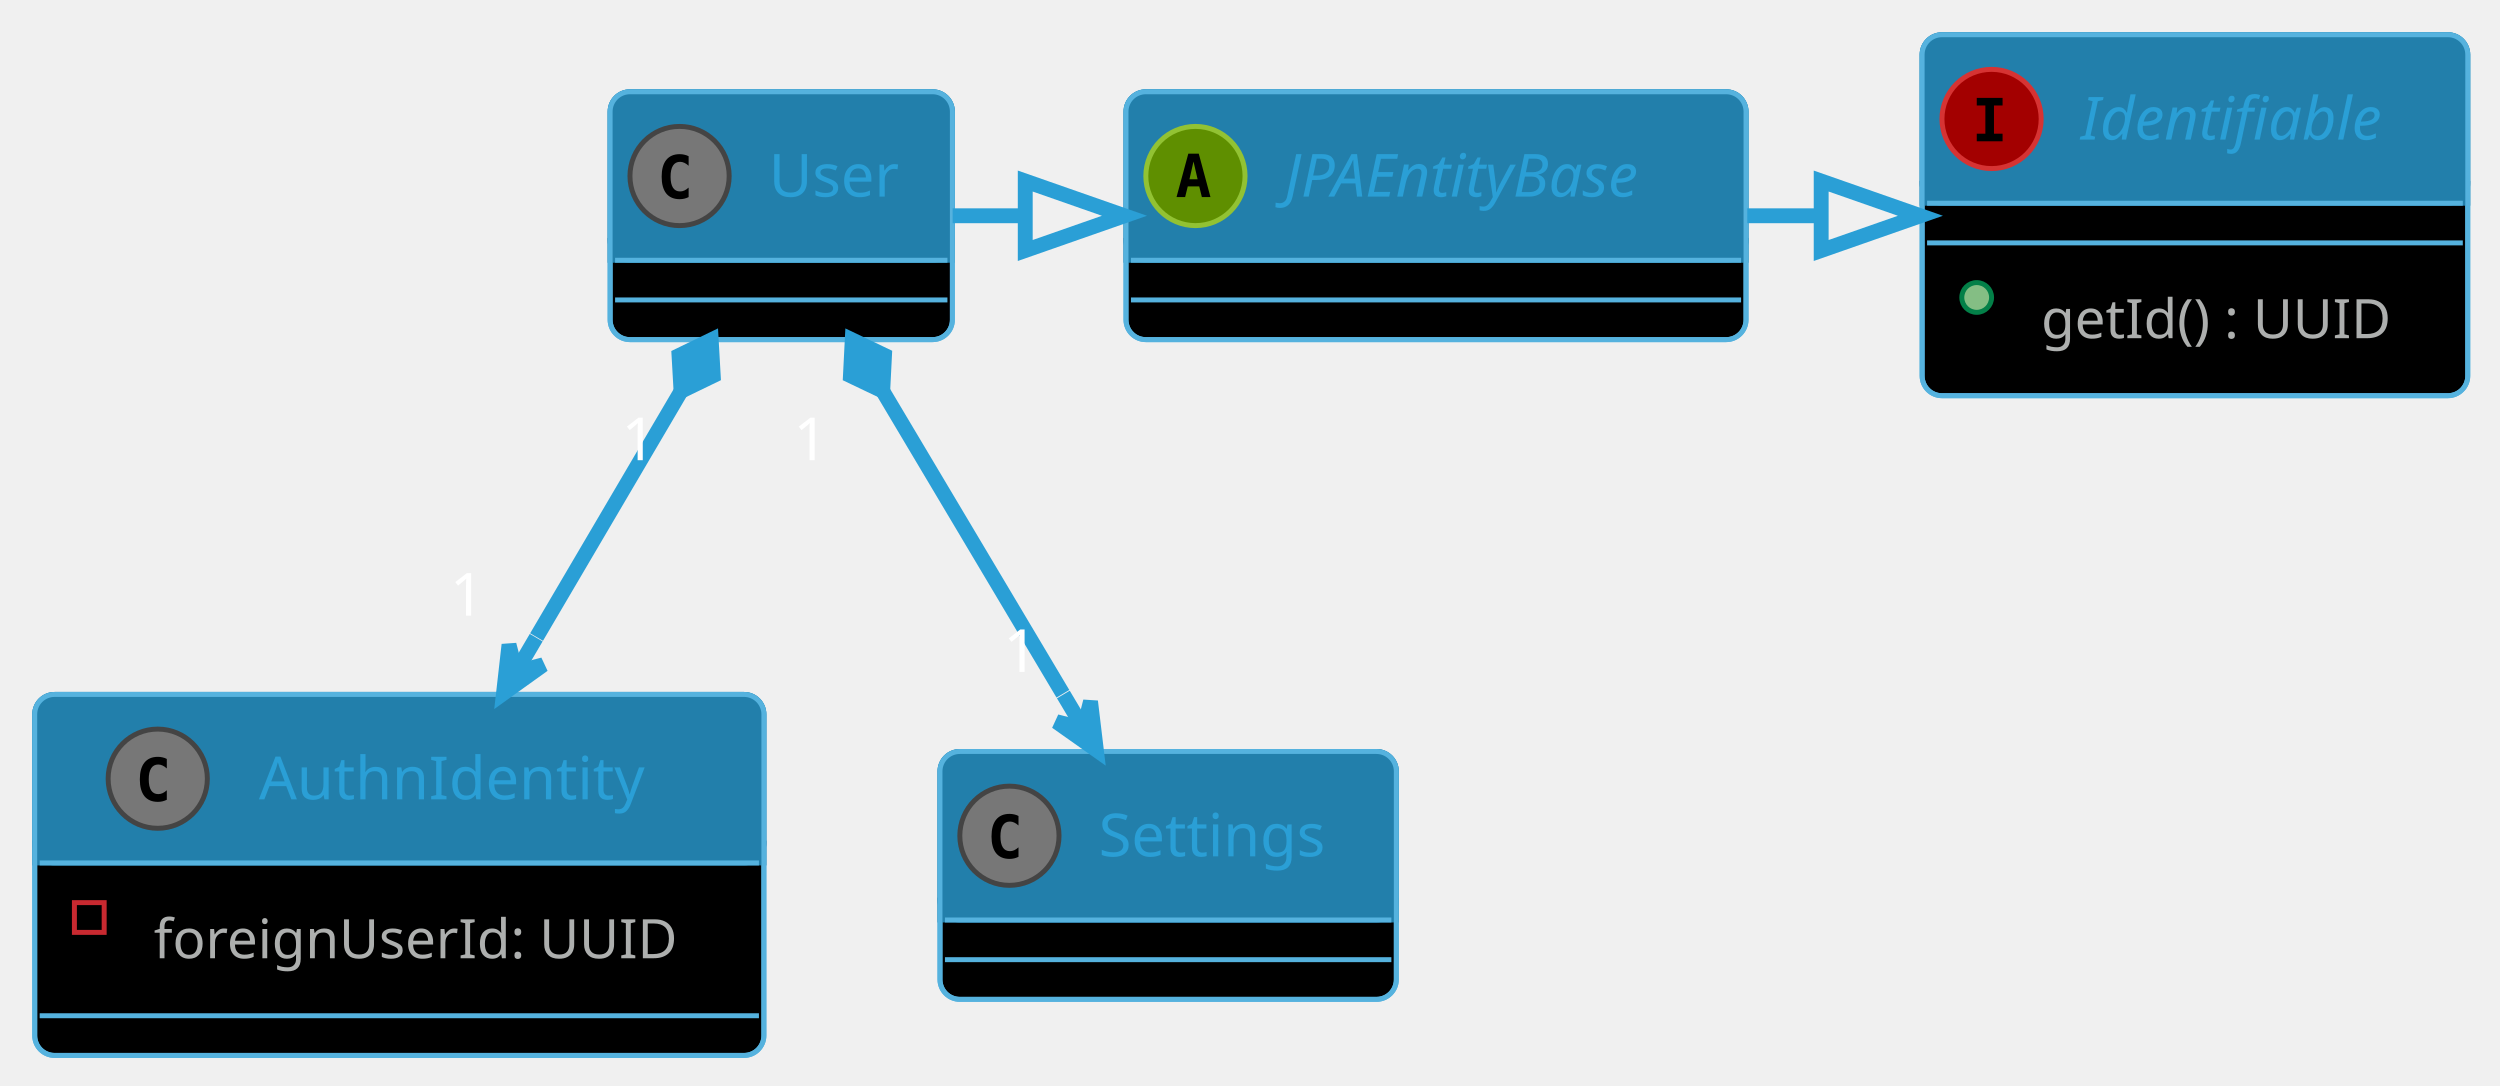
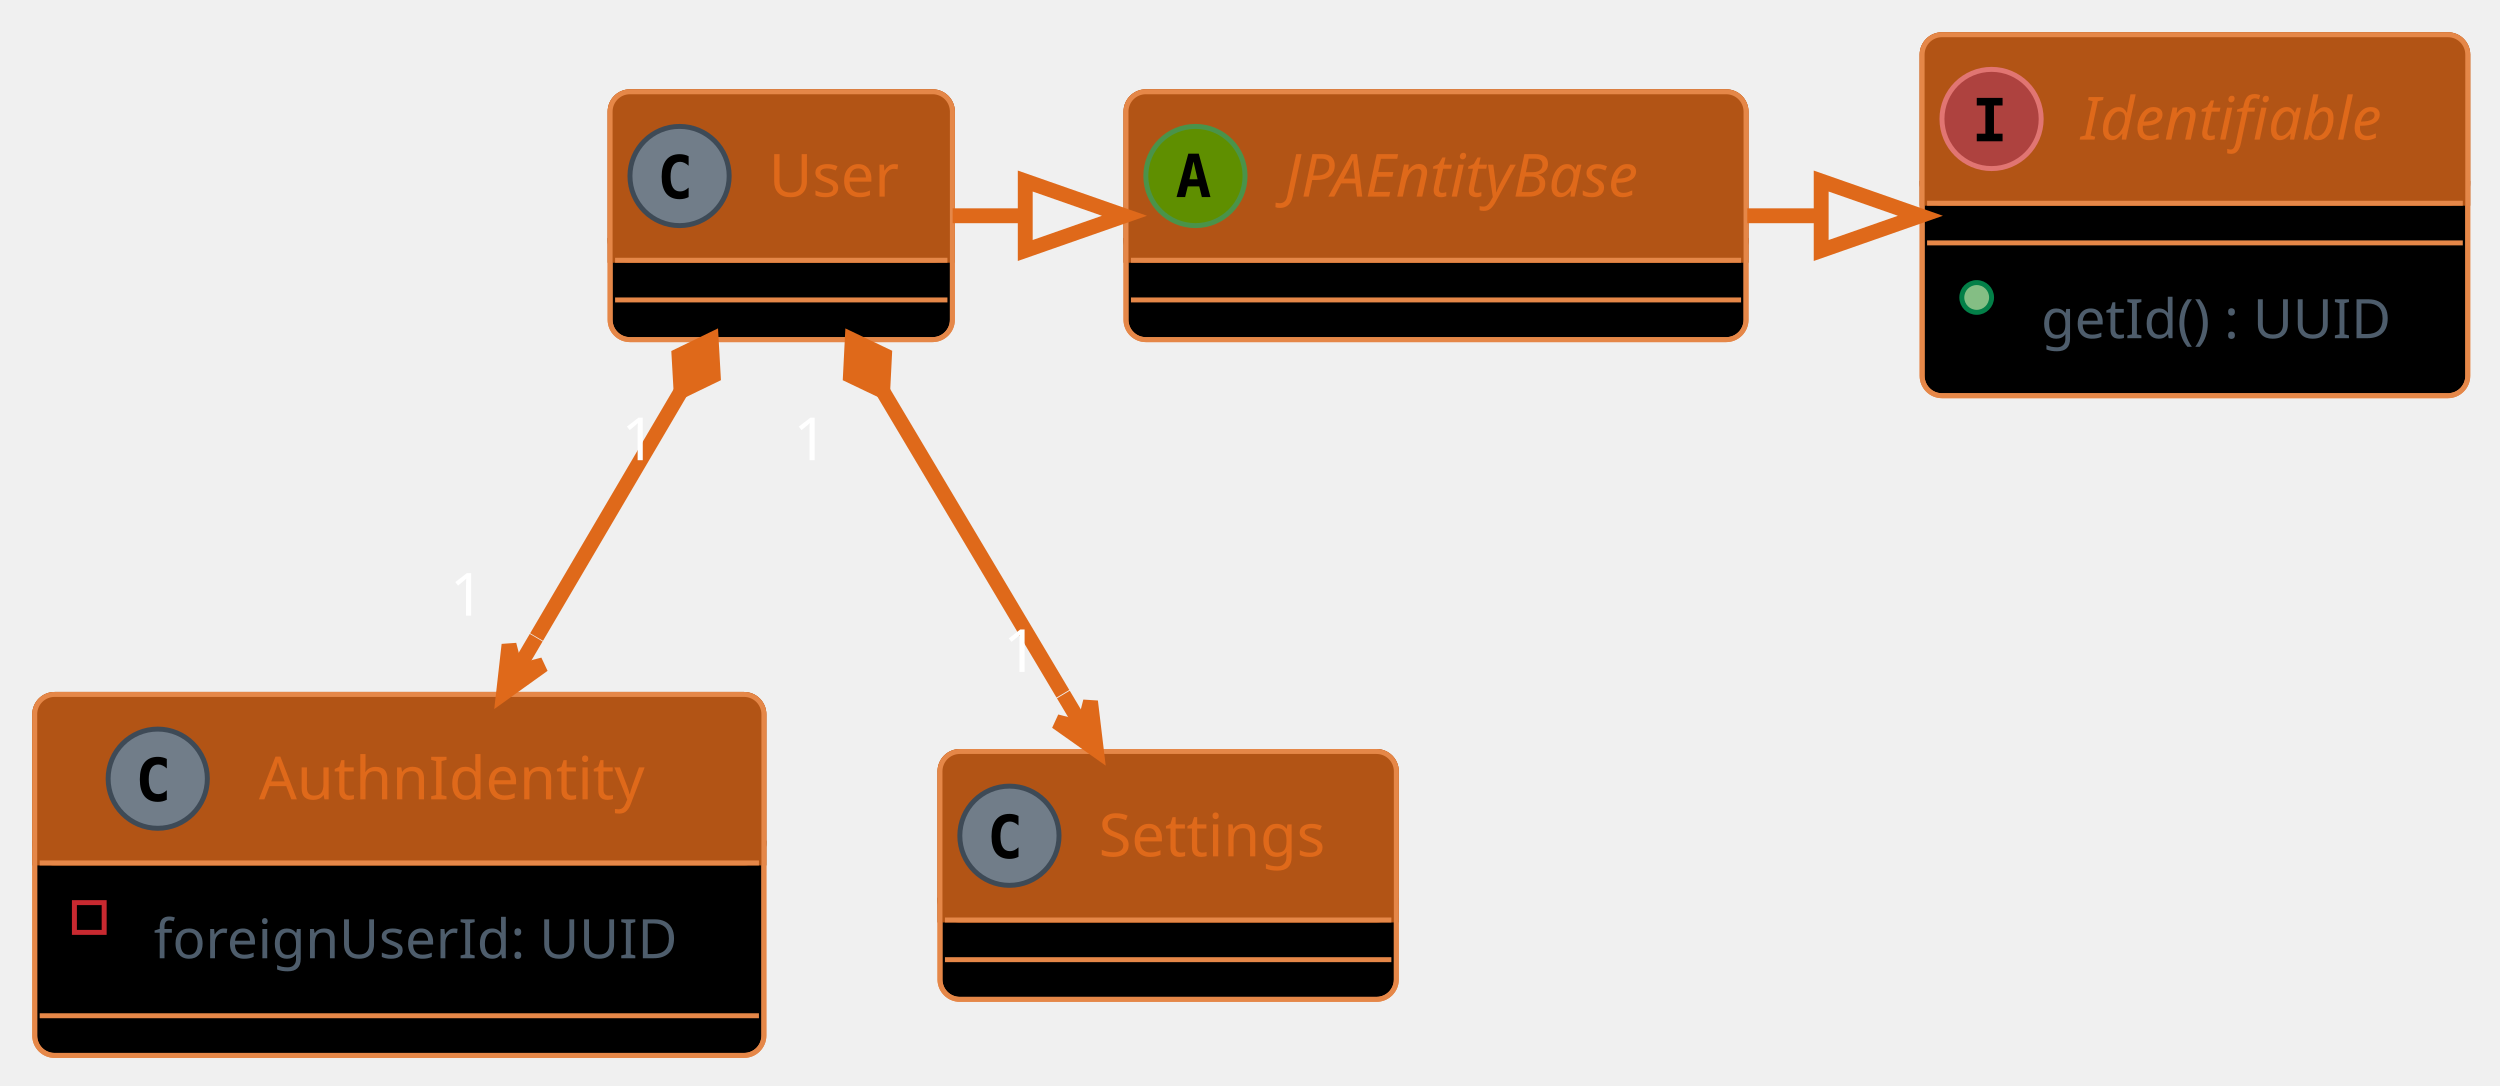
<svg xmlns="http://www.w3.org/2000/svg" contentScriptType="application/ecmascript" contentStyleType="text/css" height="228.125px" preserveAspectRatio="none" style="width:525px;height:228px;background:#000000;" version="1.1" viewBox="0 0 525 228" width="525px" zoomAndPan="magnify">
  <defs />
  <g>
-     <rect codeLine="3" fill="#000000" height="75.806" id="Identifiable" rx="4.167" ry="4.167" style="stroke:#55B2DE;stroke-width:1.042;" width="114.583" x="403.646" y="7.292" />
-     <rect fill="#227FAB" height="35.384" rx="4.167" ry="4.167" style="stroke:#227FAB;stroke-width:1.042;" width="114.583" x="403.646" y="7.292" />
-     <rect fill="#227FAB" height="4.167" style="stroke:#227FAB;stroke-width:1.042;" width="114.583" x="403.646" y="38.509" />
-     <rect codeLine="3" fill="none" height="75.806" id="Identifiable" rx="4.167" ry="4.167" style="stroke:#55B2DE;stroke-width:1.042;" width="114.583" x="403.646" y="7.292" />
-     <ellipse cx="418.229" cy="24.984" fill="#A30000" rx="10.417" ry="10.417" style="stroke:#D63333;stroke-width:1.042;" />
+     <rect codeLine="4" fill="#000000" height="75.806" id="Identifiable" rx="4.167" ry="4.167" style="stroke:#E58748;stroke-width:1.042;" width="114.583" x="403.646" y="7.292" />
+     <rect fill="#B25415" height="35.384" rx="4.167" ry="4.167" style="stroke:#B25415;stroke-width:1.042;" width="114.583" x="403.646" y="7.292" />
+     <rect fill="#B25415" height="4.167" style="stroke:#B25415;stroke-width:1.042;" width="114.583" x="403.646" y="38.509" />
+     <rect codeLine="4" fill="none" height="75.806" id="Identifiable" rx="4.167" ry="4.167" style="stroke:#E58748;stroke-width:1.042;" width="114.583" x="403.646" y="7.292" />
+     <ellipse cx="418.229" cy="24.984" fill="#AE423F" rx="10.417" ry="10.417" style="stroke:#E17572;stroke-width:1.042;" />
    <path d="M415.12,22.152 L415.12,20.557 L420.54,20.557 L420.54,22.152 L418.734,22.152 L418.734,28.076 L420.54,28.076 L420.54,29.671 L415.12,29.671 L415.12,28.076 L416.927,28.076 L416.927,22.152 L415.12,22.152 Z " fill="#000000" />
-     <text fill="#2A9FD6" font-family="Verdana" font-size="12.5" font-style="italic" lengthAdjust="spacing" textLength="72.917" x="436.979" y="29.311">Identifiable</text>
-     <line style="stroke:#55B2DE;stroke-width:1.042;" x1="404.688" x2="517.188" y1="42.676" y2="42.676" />
-     <line style="stroke:#55B2DE;stroke-width:1.042;" x1="404.688" x2="517.188" y1="51.009" y2="51.009" />
+     <text fill="#DF691A" font-family="Verdana" font-size="12.5" font-style="italic" lengthAdjust="spacing" textLength="72.917" x="436.979" y="29.311">Identifiable</text>
+     <line style="stroke:#E58748;stroke-width:1.042;" x1="404.688" x2="517.188" y1="42.676" y2="42.676" />
+     <line style="stroke:#E58748;stroke-width:1.042;" x1="404.688" x2="517.188" y1="51.009" y2="51.009" />
    <ellipse cx="415.104" cy="62.467" fill="#84BE84" rx="3.125" ry="3.125" style="stroke:#038048;stroke-width:1.042;" />
-     <text fill="#ADAFAE" font-family="Verdana" font-size="11.458" lengthAdjust="spacing" textLength="78.125" x="428.646" y="71.02">getId() : UUID</text>
-     <rect codeLine="7" fill="#000000" height="52.051" id="JPAEntityBase" rx="4.167" ry="4.167" style="stroke:#55B2DE;stroke-width:1.042;" width="130.208" x="236.458" y="19.271" />
-     <rect fill="#227FAB" height="35.384" rx="4.167" ry="4.167" style="stroke:#227FAB;stroke-width:1.042;" width="130.208" x="236.458" y="19.271" />
-     <rect fill="#227FAB" height="4.167" style="stroke:#227FAB;stroke-width:1.042;" width="130.208" x="236.458" y="50.488" />
-     <rect codeLine="7" fill="none" height="52.051" id="JPAEntityBase" rx="4.167" ry="4.167" style="stroke:#55B2DE;stroke-width:1.042;" width="130.208" x="236.458" y="19.271" />
-     <ellipse cx="251.042" cy="36.963" fill="#5F8F00" rx="10.417" ry="10.417" style="stroke:#92C233;stroke-width:1.042;" />
+     <text fill="#4E5D6C" font-family="Verdana" font-size="11.458" lengthAdjust="spacing" textLength="78.125" x="428.646" y="71.02">getId() : UUID</text>
+     <rect codeLine="8" fill="#000000" height="52.051" id="JPAEntityBase" rx="4.167" ry="4.167" style="stroke:#E58748;stroke-width:1.042;" width="130.208" x="236.458" y="19.271" />
+     <rect fill="#B25415" height="35.384" rx="4.167" ry="4.167" style="stroke:#B25415;stroke-width:1.042;" width="130.208" x="236.458" y="19.271" />
+     <rect fill="#B25415" height="4.167" style="stroke:#B25415;stroke-width:1.042;" width="130.208" x="236.458" y="50.488" />
+     <rect codeLine="8" fill="none" height="52.051" id="JPAEntityBase" rx="4.167" ry="4.167" style="stroke:#E58748;stroke-width:1.042;" width="130.208" x="236.458" y="19.271" />
+     <ellipse cx="251.042" cy="36.963" fill="#5F8F00" rx="10.417" ry="10.417" style="stroke:#4A934A;stroke-width:1.042;" />
    <path d="M250.635,33.919 L249.788,37.647 L251.497,37.647 L250.635,33.919 Z M249.544,32.275 L251.742,32.275 L254.199,41.39 L252.393,41.39 L251.839,39.144 L249.43,39.144 L248.877,41.39 L247.07,41.39 L249.544,32.275 Z " fill="#000000" />
-     <text fill="#2A9FD6" font-family="Verdana" font-size="12.5" font-style="italic" lengthAdjust="spacing" textLength="88.542" x="269.792" y="41.29">JPAEntityBase</text>
-     <line style="stroke:#55B2DE;stroke-width:1.042;" x1="237.5" x2="365.625" y1="54.655" y2="54.655" />
-     <line style="stroke:#55B2DE;stroke-width:1.042;" x1="237.5" x2="365.625" y1="62.988" y2="62.988" />
-     <rect codeLine="9" fill="#000000" height="75.806" id="AuthnIdentity" rx="4.167" ry="4.167" style="stroke:#55B2DE;stroke-width:1.042;" width="153.125" x="7.292" y="145.833" />
-     <rect fill="#227FAB" height="35.384" rx="4.167" ry="4.167" style="stroke:#227FAB;stroke-width:1.042;" width="153.125" x="7.292" y="145.833" />
-     <rect fill="#227FAB" height="4.167" style="stroke:#227FAB;stroke-width:1.042;" width="153.125" x="7.292" y="177.051" />
-     <rect codeLine="9" fill="none" height="75.806" id="AuthnIdentity" rx="4.167" ry="4.167" style="stroke:#55B2DE;stroke-width:1.042;" width="153.125" x="7.292" y="145.833" />
-     <ellipse cx="33.125" cy="163.525" fill="#777777" rx="10.417" ry="10.417" style="stroke:#444444;stroke-width:1.042;" />
+     <text fill="#DF691A" font-family="Verdana" font-size="12.5" font-style="italic" lengthAdjust="spacing" textLength="88.542" x="269.792" y="41.29">JPAEntityBase</text>
+     <line style="stroke:#E58748;stroke-width:1.042;" x1="237.5" x2="365.625" y1="54.655" y2="54.655" />
+     <line style="stroke:#E58748;stroke-width:1.042;" x1="237.5" x2="365.625" y1="62.988" y2="62.988" />
+     <rect codeLine="10" fill="#000000" height="75.806" id="AuthnIdentity" rx="4.167" ry="4.167" style="stroke:#E58748;stroke-width:1.042;" width="153.125" x="7.292" y="145.833" />
+     <rect fill="#B25415" height="35.384" rx="4.167" ry="4.167" style="stroke:#B25415;stroke-width:1.042;" width="153.125" x="7.292" y="145.833" />
+     <rect fill="#B25415" height="4.167" style="stroke:#B25415;stroke-width:1.042;" width="153.125" x="7.292" y="177.051" />
+     <rect codeLine="10" fill="none" height="75.806" id="AuthnIdentity" rx="4.167" ry="4.167" style="stroke:#E58748;stroke-width:1.042;" width="153.125" x="7.292" y="145.833" />
+     <ellipse cx="33.125" cy="163.525" fill="#717D89" rx="10.417" ry="10.417" style="stroke:#3E4A56;stroke-width:1.042;" />
    <path d="M35.029,167.952 Q34.606,168.164 34.134,168.278 Q33.662,168.392 33.158,168.392 Q31.302,168.392 30.326,167.188 Q29.365,165.967 29.365,163.672 Q29.365,161.361 30.326,160.156 Q31.302,158.935 33.158,158.935 Q33.662,158.935 34.134,159.049 Q34.622,159.147 35.029,159.375 L35.029,161.377 Q34.574,160.954 34.134,160.758 Q33.695,160.547 33.239,160.547 Q32.246,160.547 31.741,161.344 Q31.237,162.126 31.237,163.672 Q31.237,165.202 31.741,165.983 Q32.246,166.764 33.239,166.764 Q33.695,166.764 34.134,166.569 Q34.574,166.374 35.029,165.951 L35.029,167.952 Z " fill="#000000" />
-     <text fill="#2A9FD6" font-family="Verdana" font-size="12.5" lengthAdjust="spacing" textLength="86.458" x="54.375" y="167.853">AuthnIdentity</text>
-     <line style="stroke:#55B2DE;stroke-width:1.042;" x1="8.333" x2="159.375" y1="181.217" y2="181.217" />
+     <text fill="#DF691A" font-family="Verdana" font-size="12.5" lengthAdjust="spacing" textLength="86.458" x="54.375" y="167.853">AuthnIdentity</text>
+     <line style="stroke:#E58748;stroke-width:1.042;" x1="8.333" x2="159.375" y1="181.217" y2="181.217" />
    <rect fill="none" height="6.25" style="stroke:#C82930;stroke-width:1.042;" width="6.25" x="15.625" y="189.551" />
-     <text fill="#ADAFAE" font-family="Verdana" font-size="11.458" lengthAdjust="spacing" textLength="116.667" x="32.292" y="201.228">foreignUserId: UUID</text>
-     <line style="stroke:#55B2DE;stroke-width:1.042;" x1="8.333" x2="159.375" y1="213.306" y2="213.306" />
-     <rect fill="#000000" height="52.051" id="User" rx="4.167" ry="4.167" style="stroke:#55B2DE;stroke-width:1.042;" width="71.875" x="128.125" y="19.271" />
-     <rect fill="#227FAB" height="35.384" rx="4.167" ry="4.167" style="stroke:#227FAB;stroke-width:1.042;" width="71.875" x="128.125" y="19.271" />
-     <rect fill="#227FAB" height="4.167" style="stroke:#227FAB;stroke-width:1.042;" width="71.875" x="128.125" y="50.488" />
-     <rect fill="none" height="52.051" id="User" rx="4.167" ry="4.167" style="stroke:#55B2DE;stroke-width:1.042;" width="71.875" x="128.125" y="19.271" />
-     <ellipse cx="142.708" cy="36.963" fill="#777777" rx="10.417" ry="10.417" style="stroke:#444444;stroke-width:1.042;" />
+     <text fill="#4E5D6C" font-family="Verdana" font-size="11.458" lengthAdjust="spacing" textLength="116.667" x="32.292" y="201.228">foreignUserId: UUID</text>
+     <line style="stroke:#E58748;stroke-width:1.042;" x1="8.333" x2="159.375" y1="213.306" y2="213.306" />
+     <rect fill="#000000" height="52.051" id="User" rx="4.167" ry="4.167" style="stroke:#E58748;stroke-width:1.042;" width="71.875" x="128.125" y="19.271" />
+     <rect fill="#B25415" height="35.384" rx="4.167" ry="4.167" style="stroke:#B25415;stroke-width:1.042;" width="71.875" x="128.125" y="19.271" />
+     <rect fill="#B25415" height="4.167" style="stroke:#B25415;stroke-width:1.042;" width="71.875" x="128.125" y="50.488" />
+     <rect fill="none" height="52.051" id="User" rx="4.167" ry="4.167" style="stroke:#E58748;stroke-width:1.042;" width="71.875" x="128.125" y="19.271" />
+     <ellipse cx="142.708" cy="36.963" fill="#717D89" rx="10.417" ry="10.417" style="stroke:#3E4A56;stroke-width:1.042;" />
    <path d="M144.613,41.39 Q144.19,41.602 143.717,41.715 Q143.245,41.829 142.741,41.829 Q140.885,41.829 139.909,40.625 Q138.949,39.404 138.949,37.109 Q138.949,34.798 139.909,33.594 Q140.885,32.373 142.741,32.373 Q143.245,32.373 143.717,32.487 Q144.206,32.585 144.613,32.812 L144.613,34.815 Q144.157,34.391 143.717,34.196 Q143.278,33.984 142.822,33.984 Q141.829,33.984 141.325,34.782 Q140.82,35.563 140.82,37.109 Q140.82,38.639 141.325,39.421 Q141.829,40.202 142.822,40.202 Q143.278,40.202 143.717,40.007 Q144.157,39.811 144.613,39.388 L144.613,41.39 Z " fill="#000000" />
-     <text fill="#2A9FD6" font-family="Verdana" font-size="12.5" lengthAdjust="spacing" textLength="30.208" x="161.458" y="41.29">User</text>
-     <line style="stroke:#55B2DE;stroke-width:1.042;" x1="129.167" x2="198.958" y1="54.655" y2="54.655" />
-     <line style="stroke:#55B2DE;stroke-width:1.042;" x1="129.167" x2="198.958" y1="62.988" y2="62.988" />
-     <rect fill="#000000" height="52.051" id="Settings" rx="4.167" ry="4.167" style="stroke:#55B2DE;stroke-width:1.042;" width="95.833" x="197.396" y="157.812" />
-     <rect fill="#227FAB" height="35.384" rx="4.167" ry="4.167" style="stroke:#227FAB;stroke-width:1.042;" width="95.833" x="197.396" y="157.812" />
-     <rect fill="#227FAB" height="4.167" style="stroke:#227FAB;stroke-width:1.042;" width="95.833" x="197.396" y="189.03" />
-     <rect fill="none" height="52.051" id="Settings" rx="4.167" ry="4.167" style="stroke:#55B2DE;stroke-width:1.042;" width="95.833" x="197.396" y="157.812" />
-     <ellipse cx="211.979" cy="175.505" fill="#777777" rx="10.417" ry="10.417" style="stroke:#444444;stroke-width:1.042;" />
+     <text fill="#DF691A" font-family="Verdana" font-size="12.5" lengthAdjust="spacing" textLength="30.208" x="161.458" y="41.29">User</text>
+     <line style="stroke:#E58748;stroke-width:1.042;" x1="129.167" x2="198.958" y1="54.655" y2="54.655" />
+     <line style="stroke:#E58748;stroke-width:1.042;" x1="129.167" x2="198.958" y1="62.988" y2="62.988" />
+     <rect fill="#000000" height="52.051" id="Settings" rx="4.167" ry="4.167" style="stroke:#E58748;stroke-width:1.042;" width="95.833" x="197.396" y="157.812" />
+     <rect fill="#B25415" height="35.384" rx="4.167" ry="4.167" style="stroke:#B25415;stroke-width:1.042;" width="95.833" x="197.396" y="157.812" />
+     <rect fill="#B25415" height="4.167" style="stroke:#B25415;stroke-width:1.042;" width="95.833" x="197.396" y="189.03" />
+     <rect fill="none" height="52.051" id="Settings" rx="4.167" ry="4.167" style="stroke:#E58748;stroke-width:1.042;" width="95.833" x="197.396" y="157.812" />
+     <ellipse cx="211.979" cy="175.505" fill="#717D89" rx="10.417" ry="10.417" style="stroke:#3E4A56;stroke-width:1.042;" />
    <path d="M213.883,179.932 Q213.46,180.143 212.988,180.257 Q212.516,180.371 212.012,180.371 Q210.156,180.371 209.18,179.167 Q208.219,177.946 208.219,175.651 Q208.219,173.34 209.18,172.135 Q210.156,170.915 212.012,170.915 Q212.516,170.915 212.988,171.029 Q213.477,171.126 213.883,171.354 L213.883,173.356 Q213.428,172.933 212.988,172.738 Q212.549,172.526 212.093,172.526 Q211.1,172.526 210.596,173.324 Q210.091,174.105 210.091,175.651 Q210.091,177.181 210.596,177.962 Q211.1,178.744 212.093,178.744 Q212.549,178.744 212.988,178.548 Q213.428,178.353 213.883,177.93 L213.883,179.932 Z " fill="#000000" />
-     <text fill="#2A9FD6" font-family="Verdana" font-size="12.5" lengthAdjust="spacing" textLength="54.167" x="230.729" y="179.832">Settings</text>
-     <line style="stroke:#55B2DE;stroke-width:1.042;" x1="198.438" x2="292.188" y1="193.197" y2="193.197" />
-     <line style="stroke:#55B2DE;stroke-width:1.042;" x1="198.438" x2="292.188" y1="201.53" y2="201.53" />
-     <path codeLine="13" d="M366.927,45.312 C372.042,45.312 377.156,45.312 382.271,45.312 " fill="none" id="JPAEntityBase-to-Identifiable" style="stroke:#2A9FD6;stroke-width:3.125;" />
-     <polygon fill="none" points="382.448,38.021,403.281,45.312,382.448,52.604,382.448,38.021" style="stroke:#2A9FD6;stroke-width:3.125;" />
-     <path codeLine="14" d="M200.052,45.312 C205.125,45.312 210.198,45.312 215.271,45.312 " fill="none" id="User-to-JPAEntityBase" style="stroke:#2A9FD6;stroke-width:3.125;" />
-     <polygon fill="none" points="215.302,38.021,236.135,45.312,215.302,52.604,215.302,38.021" style="stroke:#2A9FD6;stroke-width:3.125;" />
-     <path codeLine="16" d="M143.018,82.161 C143.018,82.161 122.5,117.062 112.677,133.781 " fill="none" id="User-AuthnIdentity" style="stroke:#2A9FD6;stroke-width:3.125;" />
-     <polygon fill="#2A9FD6" points="105.74,145.583,114.08,139.609,108.377,141.092,106.894,135.389,105.74,145.583" style="stroke:#2A9FD6;stroke-width:3.125;" />
-     <line style="stroke:#2A9FD6;stroke-width:3.125;" x1="108.377" x2="112.599" y1="141.092" y2="133.911" />
-     <polygon fill="#2A9FD6" points="149.354,71.385,142.594,74.661,143.018,82.161,149.778,78.885,149.354,71.385" style="stroke:#2A9FD6;stroke-width:3.125;" />
+     <text fill="#DF691A" font-family="Verdana" font-size="12.5" lengthAdjust="spacing" textLength="54.167" x="230.729" y="179.832">Settings</text>
+     <line style="stroke:#E58748;stroke-width:1.042;" x1="198.438" x2="292.188" y1="193.197" y2="193.197" />
+     <line style="stroke:#E58748;stroke-width:1.042;" x1="198.438" x2="292.188" y1="201.53" y2="201.53" />
+     <path codeLine="14" d="M366.927,45.312 C372.042,45.312 377.156,45.312 382.271,45.312 " fill="none" id="JPAEntityBase-to-Identifiable" style="stroke:#DF691A;stroke-width:3.125;" />
+     <polygon fill="none" points="382.448,38.021,403.281,45.312,382.448,52.604,382.448,38.021" style="stroke:#DF691A;stroke-width:3.125;" />
+     <path codeLine="15" d="M200.052,45.312 C205.125,45.312 210.198,45.312 215.271,45.312 " fill="none" id="User-to-JPAEntityBase" style="stroke:#DF691A;stroke-width:3.125;" />
+     <polygon fill="none" points="215.302,38.021,236.135,45.312,215.302,52.604,215.302,38.021" style="stroke:#DF691A;stroke-width:3.125;" />
+     <path codeLine="17" d="M143.018,82.161 C143.018,82.161 122.5,117.062 112.677,133.781 " fill="none" id="User-AuthnIdentity" style="stroke:#DF691A;stroke-width:3.125;" />
+     <polygon fill="#DF691A" points="105.74,145.583,114.08,139.609,108.377,141.092,106.894,135.389,105.74,145.583" style="stroke:#DF691A;stroke-width:3.125;" />
+     <line style="stroke:#DF691A;stroke-width:3.125;" x1="108.377" x2="112.599" y1="141.092" y2="133.911" />
+     <polygon fill="#DF691A" points="149.354,71.385,142.594,74.661,143.018,82.161,149.778,78.885,149.354,71.385" style="stroke:#DF691A;stroke-width:3.125;" />
    <text fill="#FFFFFF" font-family="Verdana" font-size="12.5" lengthAdjust="spacing" textLength="8.333" x="130.544" y="96.634">1</text>
    <text fill="#FFFFFF" font-family="Verdana" font-size="12.5" lengthAdjust="spacing" textLength="8.333" x="94.504" y="129.286">1</text>
-     <path codeLine="17" d="M185.368,82.123 C185.368,82.123 211.615,126.219 223.208,145.688 " fill="none" id="User-Settings" style="stroke:#2A9FD6;stroke-width:3.125;" />
-     <polygon fill="#2A9FD6" points="230.229,157.479,229.009,147.293,227.563,153.005,221.851,151.559,230.229,157.479" style="stroke:#2A9FD6;stroke-width:3.125;" />
-     <line style="stroke:#2A9FD6;stroke-width:3.125;" x1="227.563" x2="223.302" y1="153.005" y2="145.844" />
-     <polygon fill="#2A9FD6" points="178.969,71.385,178.589,78.887,185.368,82.123,185.748,74.621,178.969,71.385" style="stroke:#2A9FD6;stroke-width:3.125;" />
+     <path codeLine="18" d="M185.368,82.123 C185.368,82.123 211.615,126.219 223.208,145.688 " fill="none" id="User-Settings" style="stroke:#DF691A;stroke-width:3.125;" />
+     <polygon fill="#DF691A" points="230.229,157.479,229.009,147.293,227.563,153.005,221.851,151.559,230.229,157.479" style="stroke:#DF691A;stroke-width:3.125;" />
+     <line style="stroke:#DF691A;stroke-width:3.125;" x1="227.563" x2="223.302" y1="153.005" y2="145.844" />
+     <polygon fill="#DF691A" points="178.969,71.385,178.589,78.887,185.368,82.123,185.748,74.621,178.969,71.385" style="stroke:#DF691A;stroke-width:3.125;" />
    <text fill="#FFFFFF" font-family="Verdana" font-size="12.5" lengthAdjust="spacing" textLength="8.333" x="166.637" y="96.634">1</text>
    <text fill="#FFFFFF" font-family="Verdana" font-size="12.5" lengthAdjust="spacing" textLength="8.333" x="210.726" y="141.11">1</text>
  </g>
</svg>
